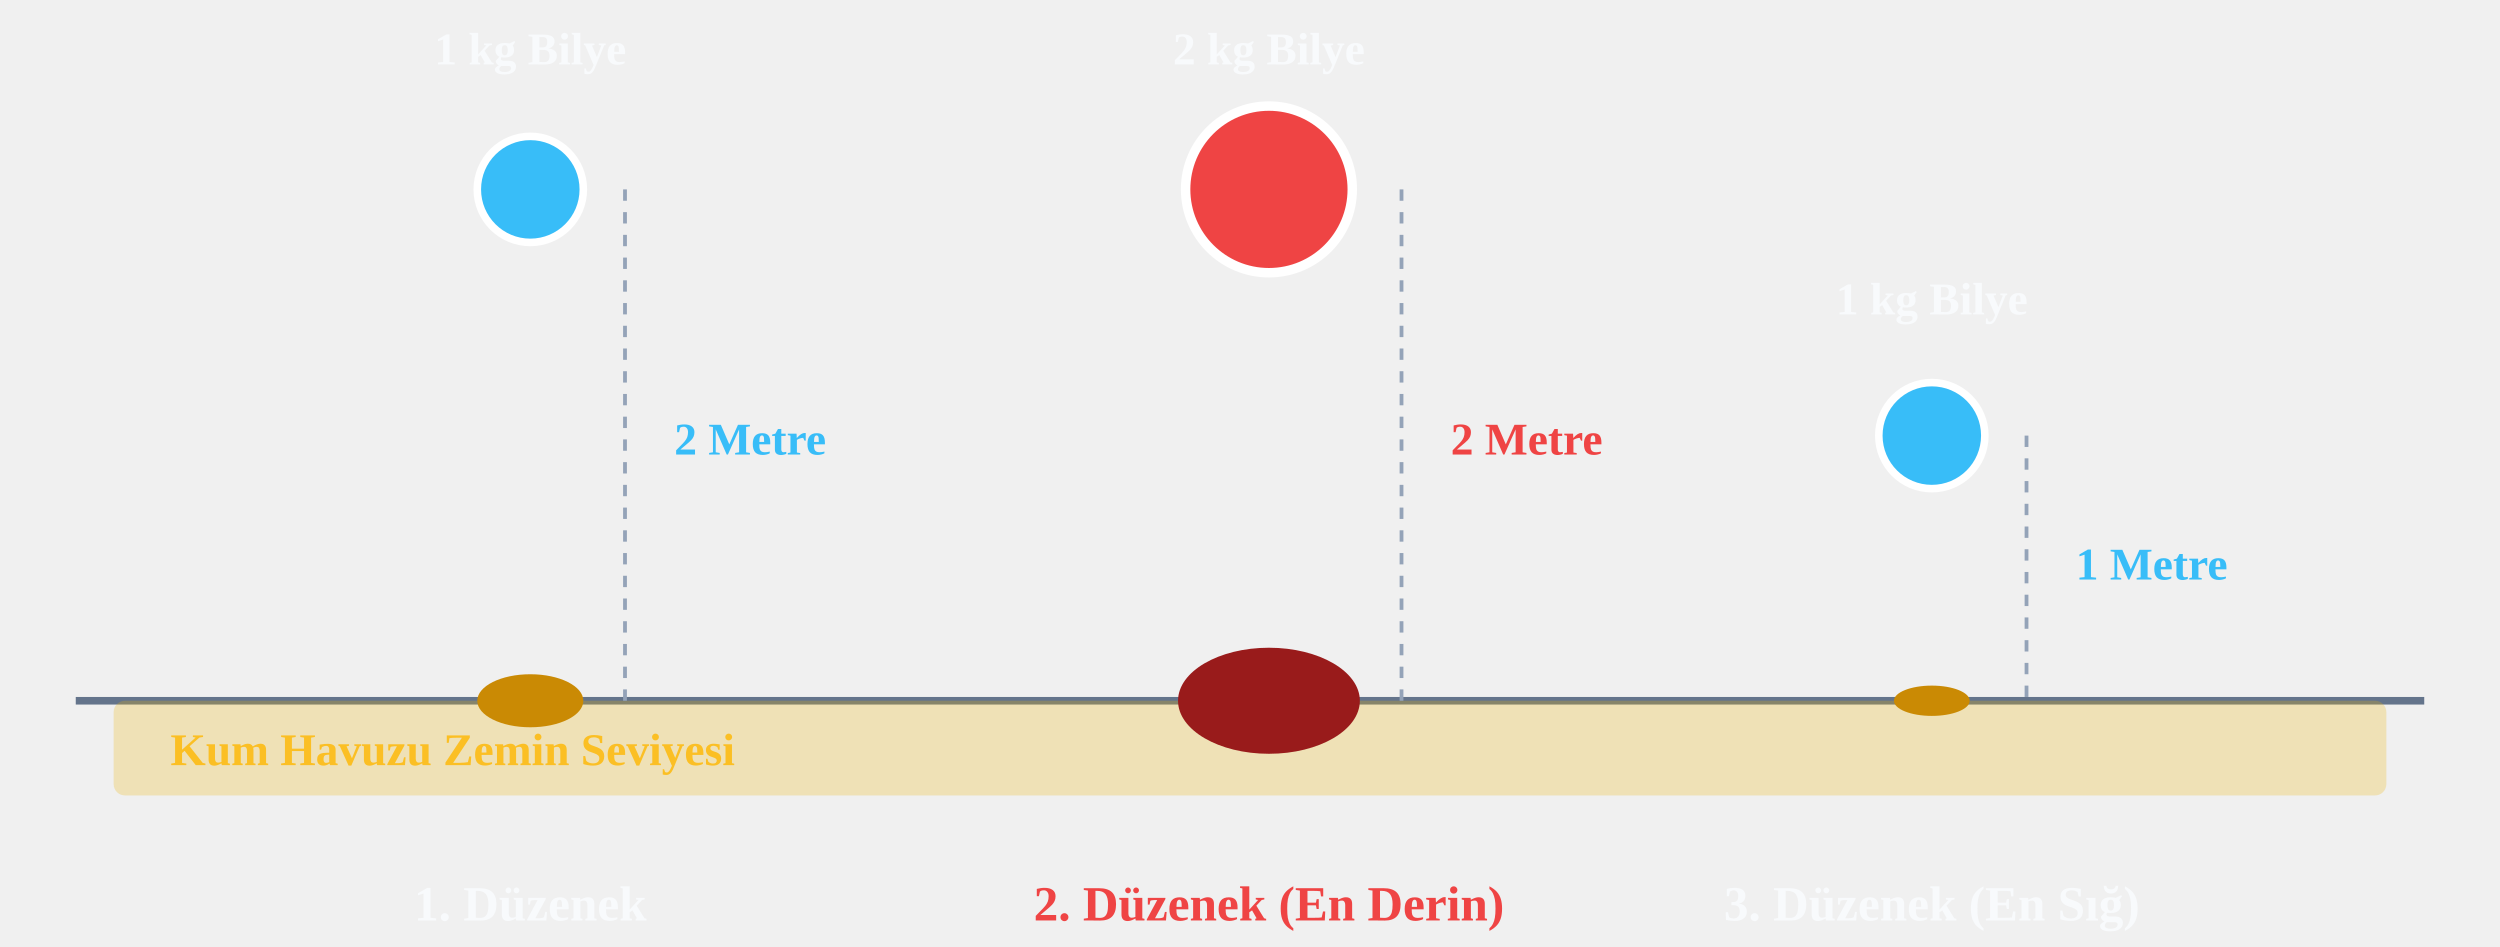
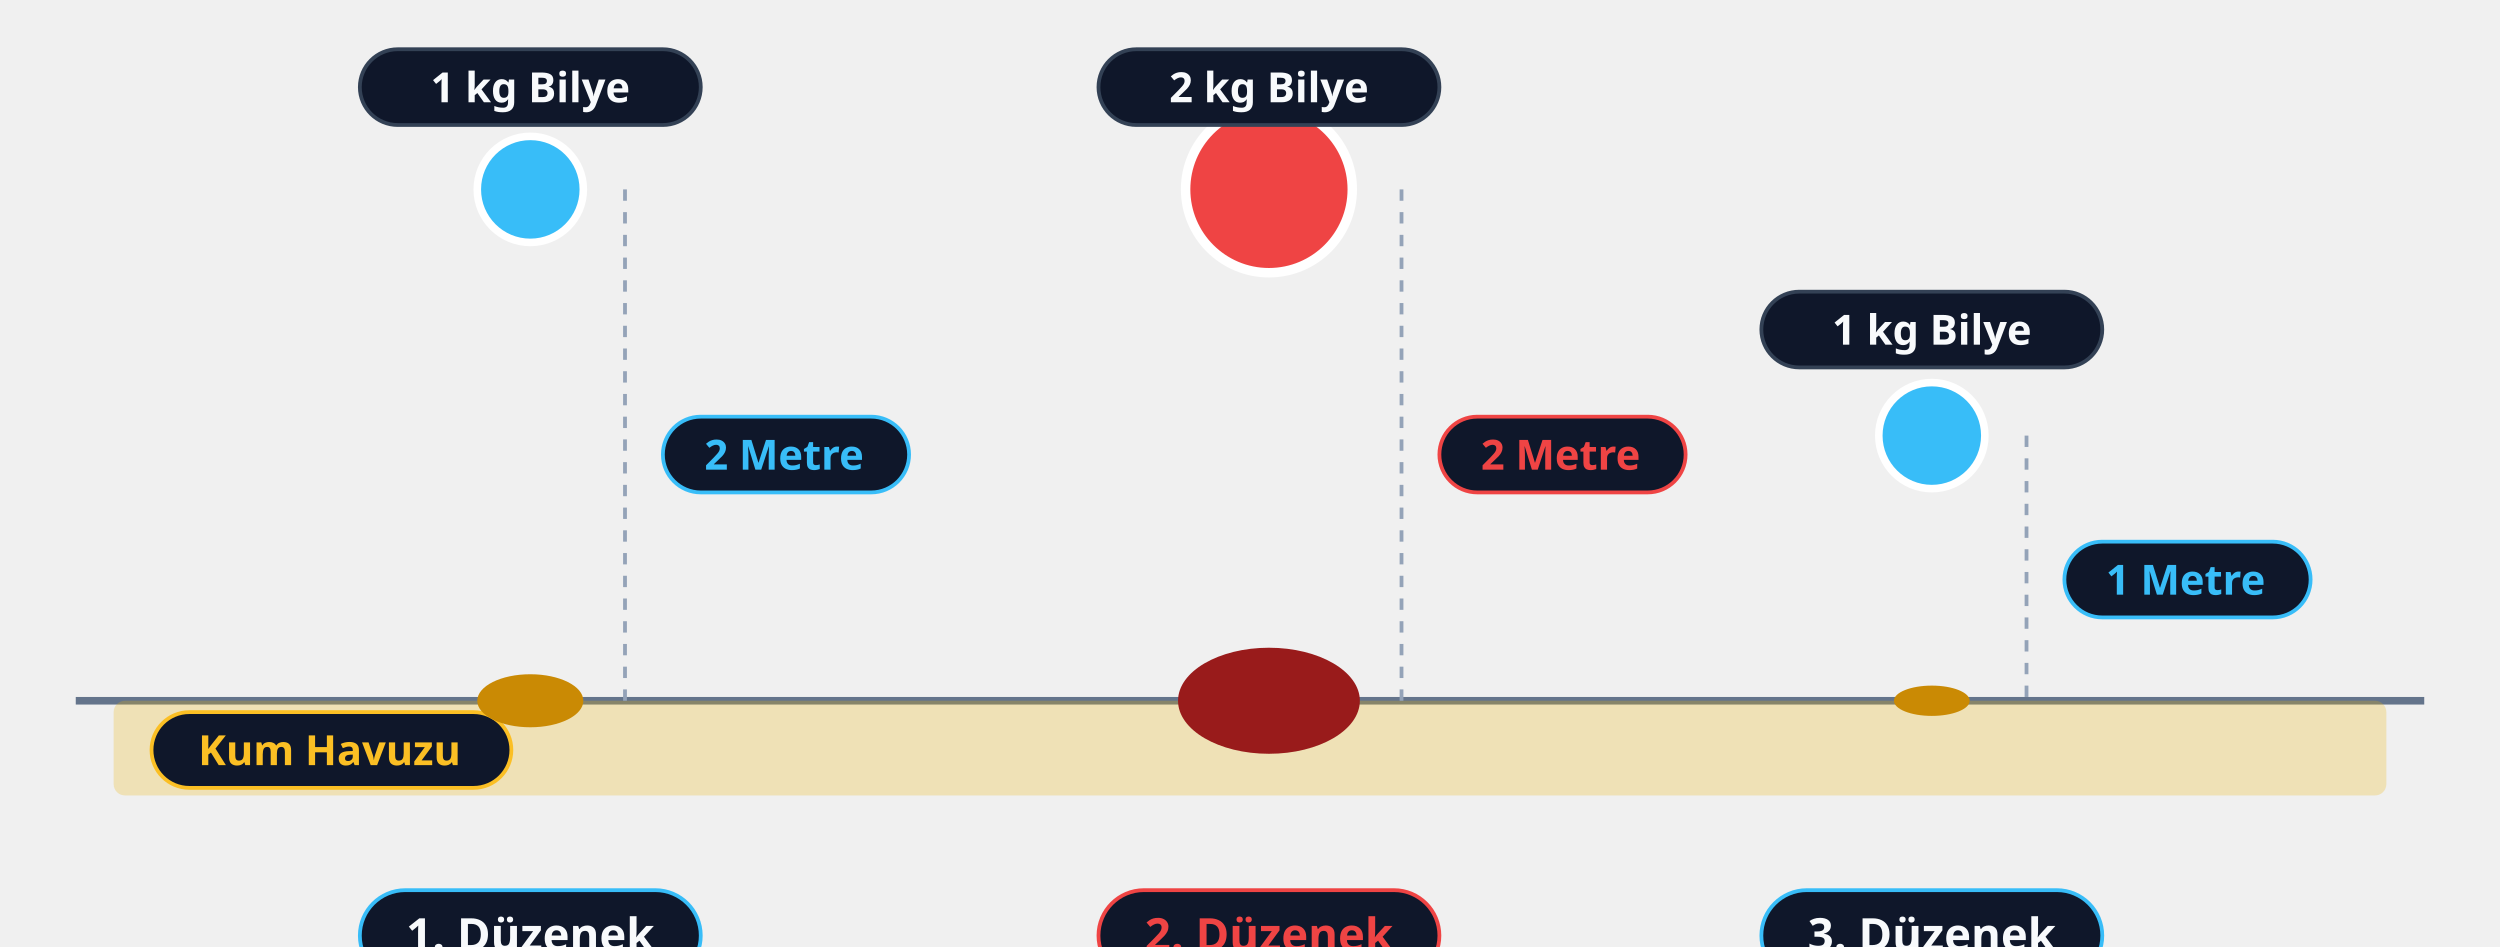
<svg xmlns="http://www.w3.org/2000/svg" viewBox="0 0 660 250" width="100%" height="100%">
  <rect width="100%" height="100%" fill="none" />
  <line x1="20" y1="185" x2="640" y2="185" stroke="#64748b" stroke-width="2" />
  <rect x="30" y="185" width="600" height="25" fill="#eab308" opacity="0.25" rx="3" />
-   <text x="45" y="202" fill="#fbbf24" font-size="12" font-weight="bold">Kum Havuzu Zemin Seviyesi</text>
+   <rect x="40" y="188" width="95" height="20" rx="10" fill="#0f172a" stroke="#fbbf24" />
+   <text x="87" y="202" fill="#fbbf24" font-size="11" font-weight="bold" text-anchor="middle" font-family="system-ui, sans-serif">Kum Havuzu</text>
  <g transform="translate(110, 25)">
    <circle cx="30" cy="25" r="14" fill="#38bdf8" stroke="#ffffff" stroke-width="2" />
-     <text x="30" y="-8" fill="#f8fafc" font-size="12" font-weight="bold" text-anchor="middle">1 kg Bilye</text>
+     <rect x="-15" y="-12" width="90" height="20" rx="10" fill="#0f172a" stroke="#334155" />
+     <text x="30" y="2" fill="#f8fafc" font-size="11" font-weight="bold" text-anchor="middle" font-family="system-ui, sans-serif">1 kg Bilye</text>
    <line x1="55" y1="25" x2="55" y2="160" stroke="#94a3b8" stroke-dasharray="3,3" />
-     <text x="68" y="95" fill="#38bdf8" font-size="12" font-weight="bold">2 Metre</text>
+     <rect x="65" y="85" width="65" height="20" rx="10" fill="#0f172a" stroke="#38bdf8" />
+     <text x="97" y="99" fill="#38bdf8" font-size="11" font-weight="bold" text-anchor="middle" font-family="system-ui, sans-serif">2 Metre</text>
    <ellipse cx="30" cy="160" rx="14" ry="7" fill="#ca8a04" />
-     <text x="30" y="218" fill="#f8fafc" font-size="13" font-weight="bold" text-anchor="middle">1. Düzenek</text>
+     <rect x="-15" y="210" width="90" height="24" rx="12" fill="#0f172a" stroke="#38bdf8" />
+     <text x="30" y="226" fill="#f8fafc" font-size="12" font-weight="bold" text-anchor="middle" font-family="system-ui, sans-serif">1. Düzenek</text>
  </g>
  <g transform="translate(300, 25)">
    <circle cx="35" cy="25" r="22" fill="#ef4444" stroke="#ffffff" stroke-width="2.5" />
-     <text x="35" y="-8" fill="#f8fafc" font-size="12" font-weight="bold" text-anchor="middle">2 kg Bilye</text>
+     <rect x="-10" y="-12" width="90" height="20" rx="10" fill="#0f172a" stroke="#334155" />
+     <text x="35" y="2" fill="#f8fafc" font-size="11" font-weight="bold" text-anchor="middle" font-family="system-ui, sans-serif">2 kg Bilye</text>
    <line x1="70" y1="25" x2="70" y2="160" stroke="#94a3b8" stroke-dasharray="3,3" />
-     <text x="83" y="95" fill="#ef4444" font-size="12" font-weight="bold">2 Metre</text>
+     <rect x="80" y="85" width="65" height="20" rx="10" fill="#0f172a" stroke="#ef4444" />
+     <text x="112" y="99" fill="#ef4444" font-size="11" font-weight="bold" text-anchor="middle" font-family="system-ui, sans-serif">2 Metre</text>
    <ellipse cx="35" cy="160" rx="24" ry="14" fill="#991b1b" />
-     <text x="35" y="218" fill="#ef4444" font-size="13" font-weight="bold" text-anchor="middle">2. Düzenek (En Derin)</text>
+     <rect x="-10" y="210" width="90" height="24" rx="12" fill="#0f172a" stroke="#ef4444" />
+     <text x="35" y="226" fill="#ef4444" font-size="12" font-weight="bold" text-anchor="middle" font-family="system-ui, sans-serif">2. Düzenek</text>
  </g>
  <g transform="translate(480, 25)">
    <circle cx="30" cy="90" r="14" fill="#38bdf8" stroke="#ffffff" stroke-width="2" />
-     <text x="30" y="58" fill="#f8fafc" font-size="12" font-weight="bold" text-anchor="middle">1 kg Bilye</text>
+     <rect x="-15" y="52" width="90" height="20" rx="10" fill="#0f172a" stroke="#334155" />
+     <text x="30" y="66" fill="#f8fafc" font-size="11" font-weight="bold" text-anchor="middle" font-family="system-ui, sans-serif">1 kg Bilye</text>
    <line x1="55" y1="90" x2="55" y2="160" stroke="#94a3b8" stroke-dasharray="3,3" />
-     <text x="68" y="128" fill="#38bdf8" font-size="12" font-weight="bold">1 Metre</text>
+     <rect x="65" y="118" width="65" height="20" rx="10" fill="#0f172a" stroke="#38bdf8" />
+     <text x="97" y="132" fill="#38bdf8" font-size="11" font-weight="bold" text-anchor="middle" font-family="system-ui, sans-serif">1 Metre</text>
    <ellipse cx="30" cy="160" rx="10" ry="4" fill="#ca8a04" />
-     <text x="30" y="218" fill="#f8fafc" font-size="13" font-weight="bold" text-anchor="middle">3. Düzenek (En Sığ)</text>
+     <rect x="-15" y="210" width="90" height="24" rx="12" fill="#0f172a" stroke="#38bdf8" />
+     <text x="30" y="226" fill="#f8fafc" font-size="12" font-weight="bold" text-anchor="middle" font-family="system-ui, sans-serif">3. Düzenek</text>
  </g>
</svg>
